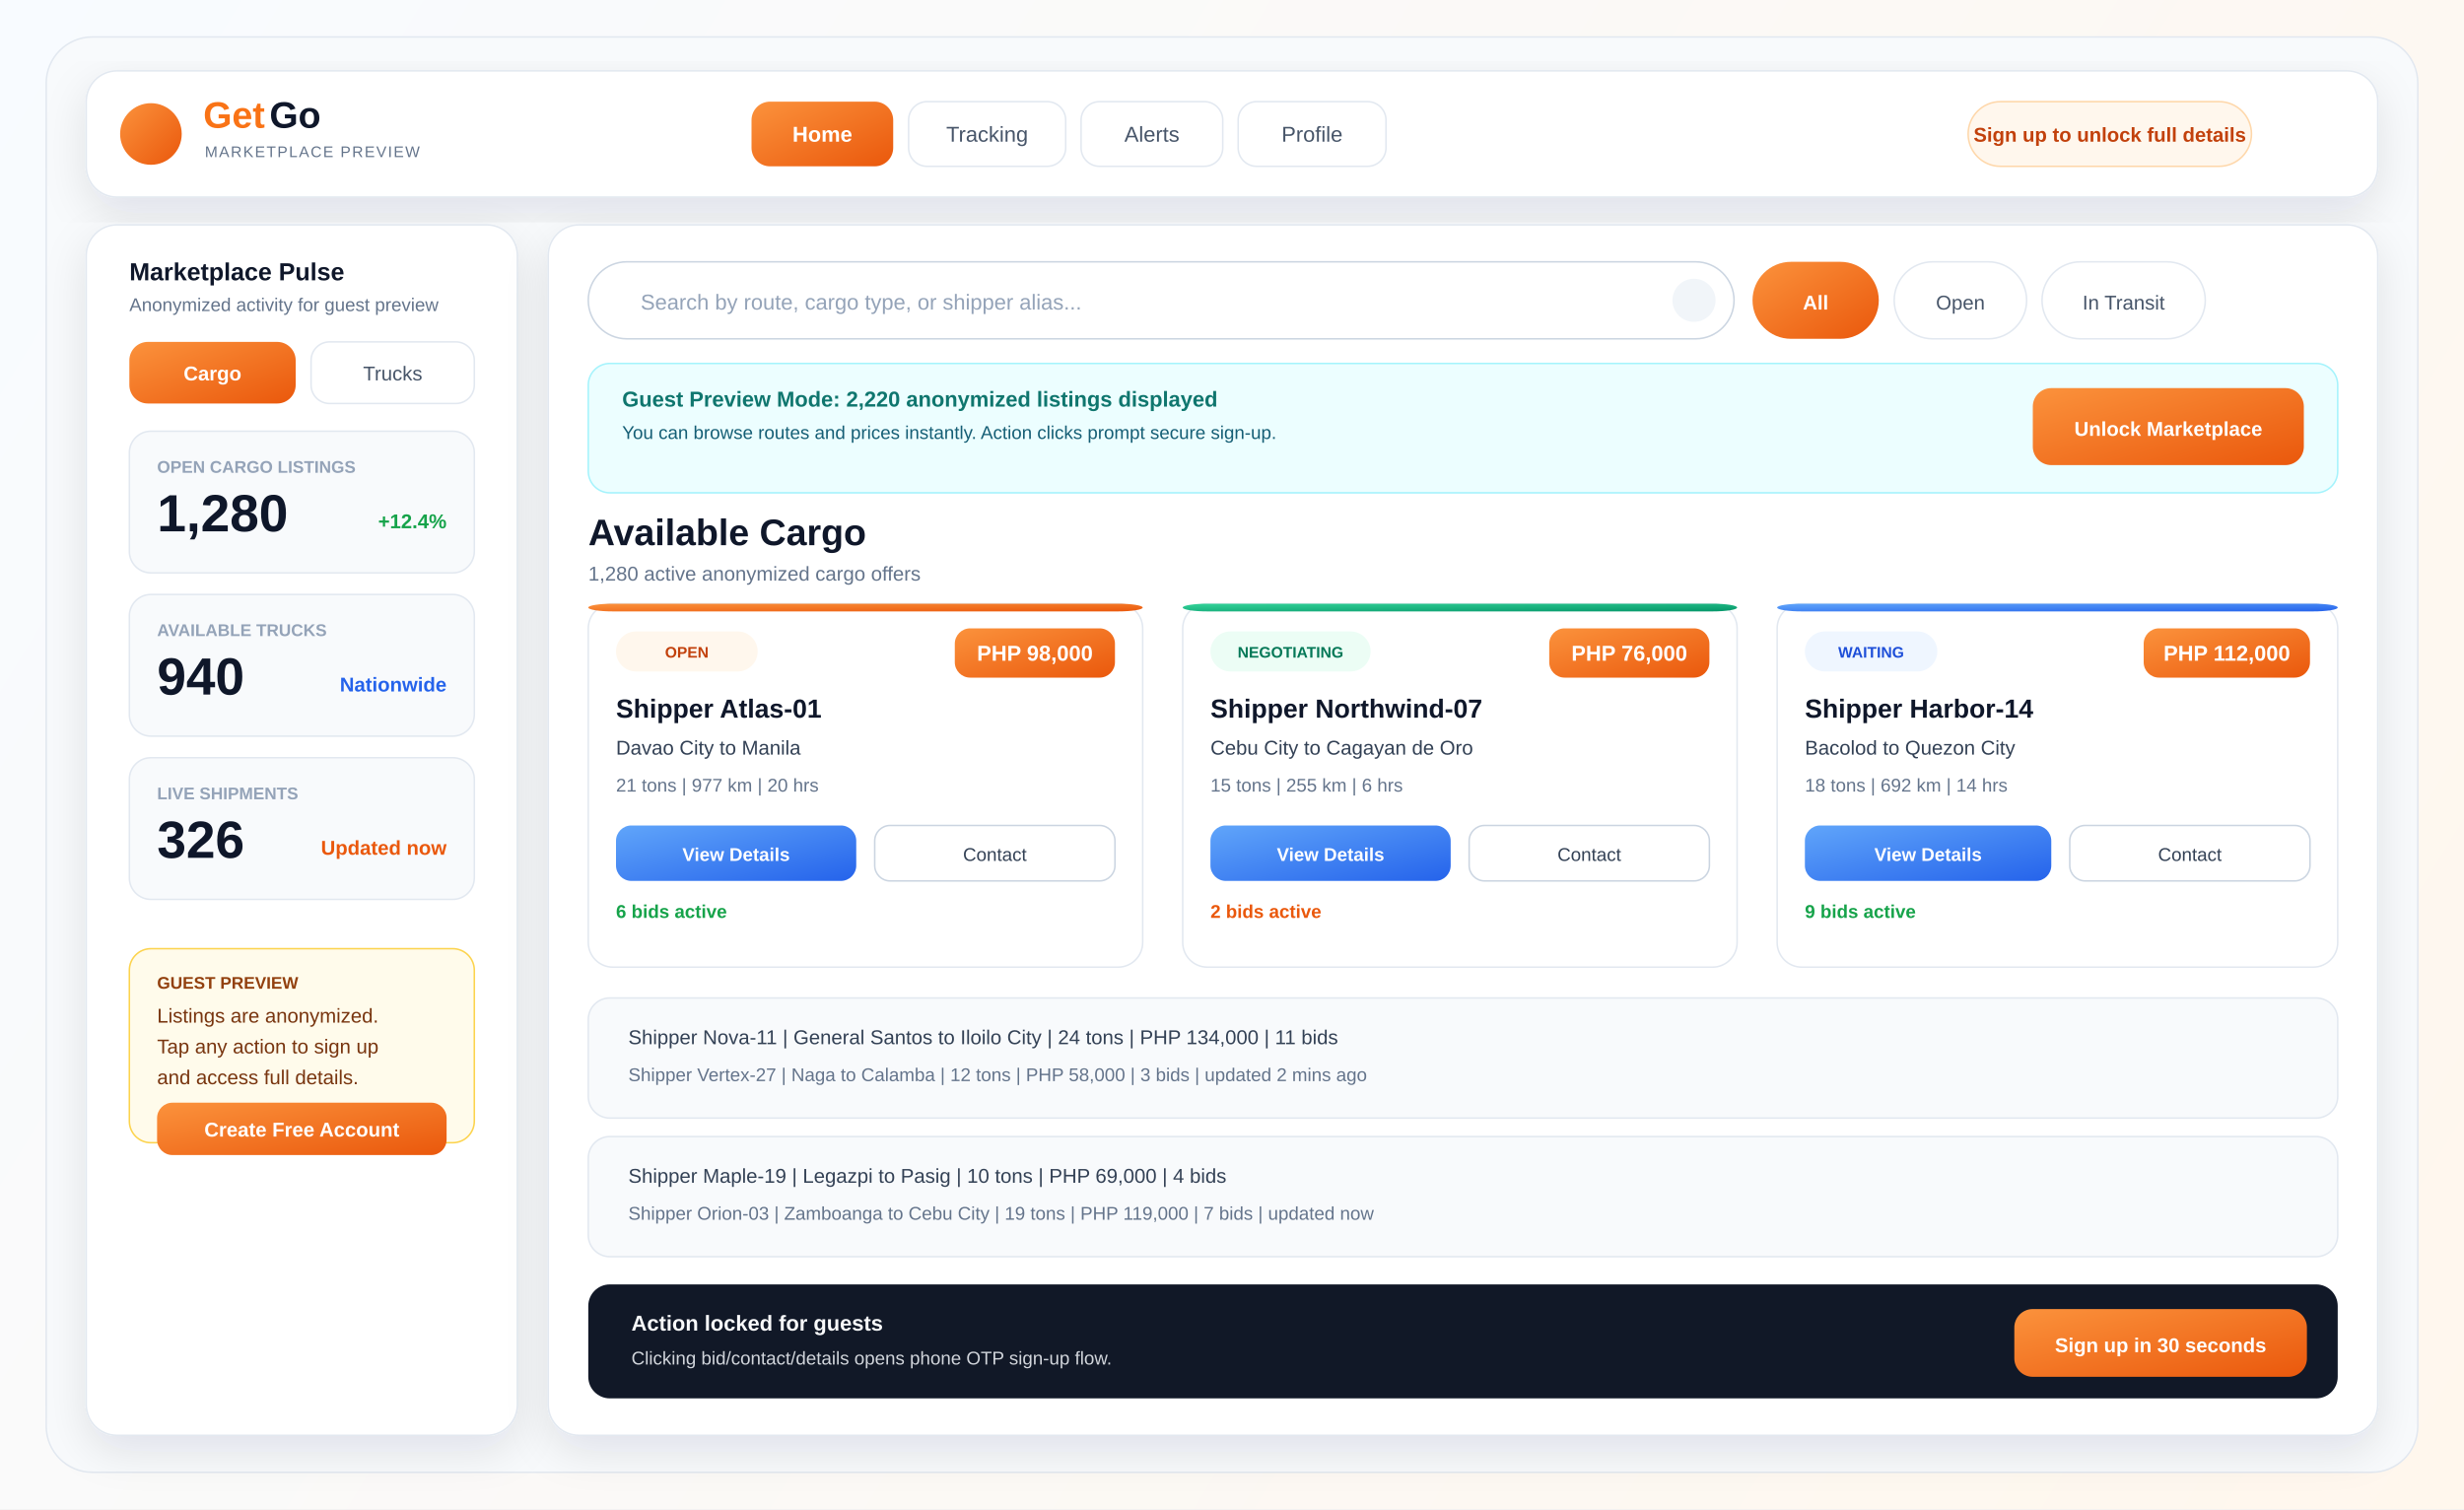
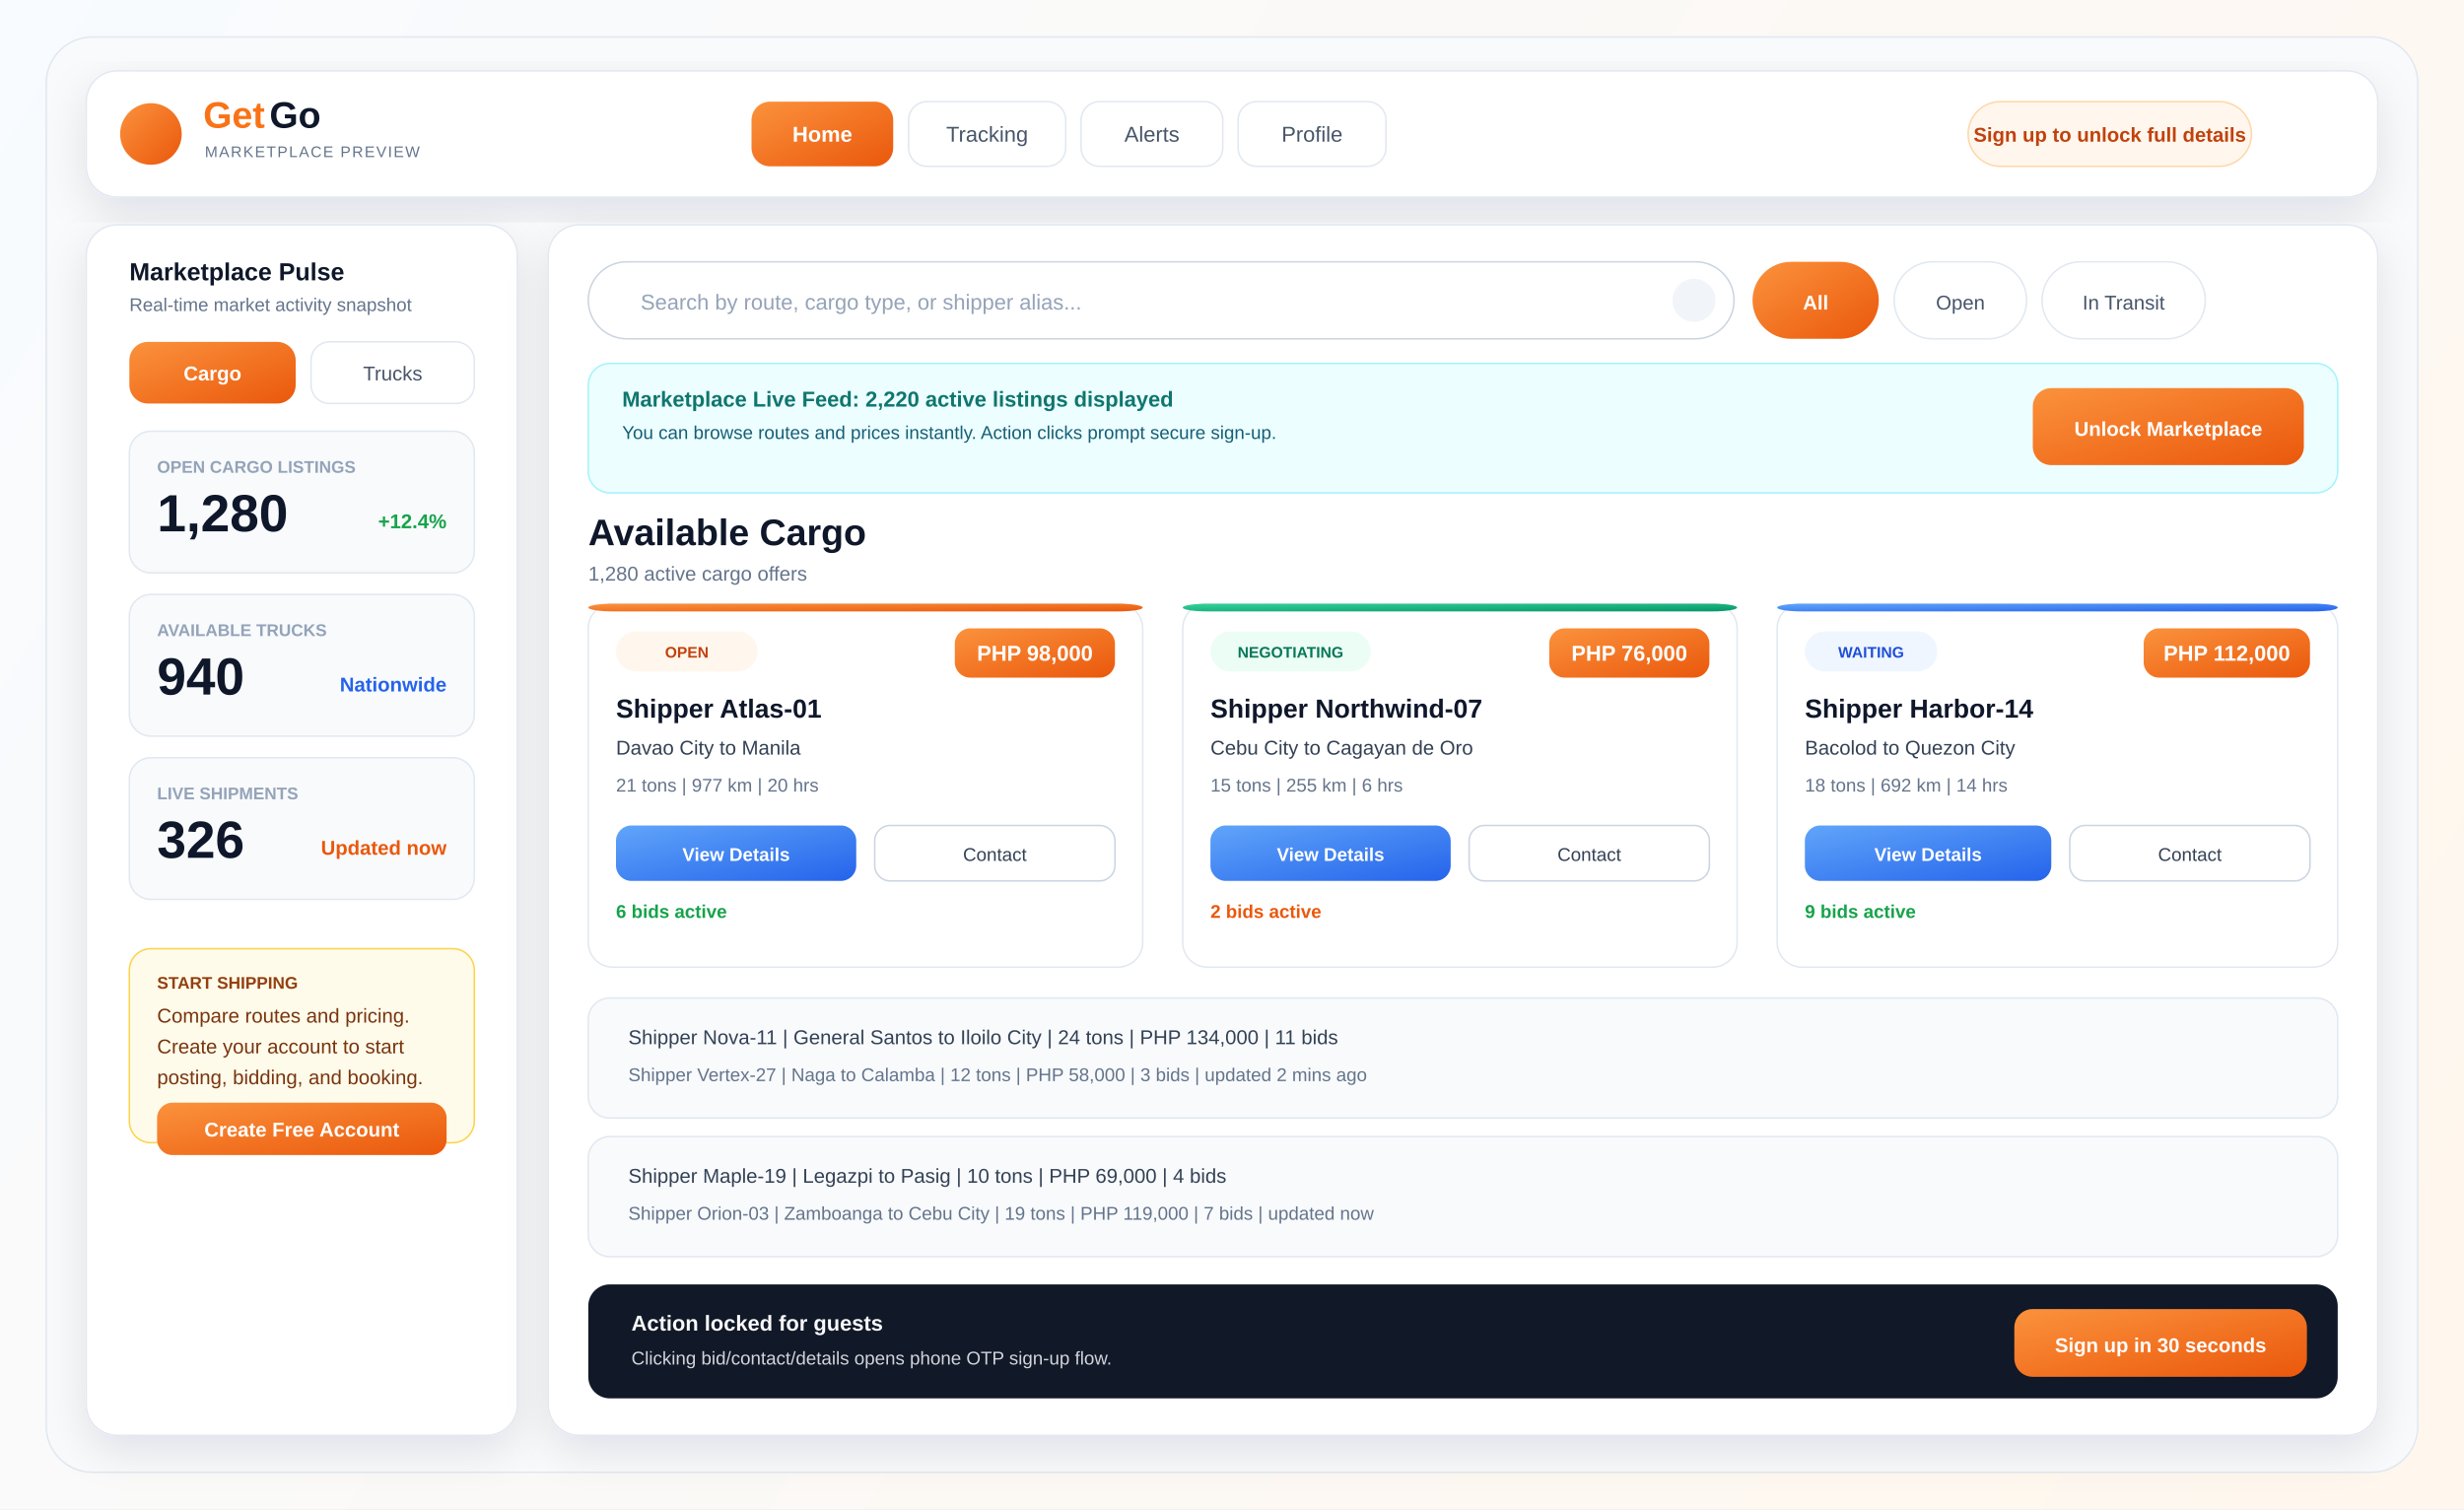
<svg xmlns="http://www.w3.org/2000/svg" width="1600" height="980" viewBox="0 0 1600 980" fill="none">
  <defs>
    <linearGradient id="pageBg" x1="0" y1="0" x2="1600" y2="980" gradientUnits="userSpaceOnUse">
      <stop stop-color="#F8FBFF" />
      <stop offset="1" stop-color="#FFF7ED" />
    </linearGradient>
    <linearGradient id="orangeGrad" x1="0" y1="0" x2="1" y2="1">
      <stop stop-color="#FB923C" />
      <stop offset="1" stop-color="#EA580C" />
    </linearGradient>
    <linearGradient id="blueGrad" x1="0" y1="0" x2="1" y2="1">
      <stop stop-color="#60A5FA" />
      <stop offset="1" stop-color="#2563EB" />
    </linearGradient>
    <linearGradient id="emeraldGrad" x1="0" y1="0" x2="1" y2="1">
      <stop stop-color="#34D399" />
      <stop offset="1" stop-color="#059669" />
    </linearGradient>
    <filter id="softShadow" x="-20%" y="-20%" width="140%" height="140%" color-interpolation-filters="sRGB">
      <feDropShadow dx="0" dy="10" stdDeviation="14" flood-color="#0F172A" flood-opacity="0.10" />
    </filter>
  </defs>
  <rect width="1600" height="980" fill="url(#pageBg)" />
  <rect x="30" y="24" width="1540" height="932" rx="30" fill="#F8FAFC" stroke="#E2E8F0" />
  <rect x="56" y="46" width="1488" height="82" rx="20" fill="#FFFFFF" stroke="#E2E8F0" filter="url(#softShadow)" />
  <circle cx="98" cy="87" r="20" fill="url(#orangeGrad)" />
  <text x="132" y="83" fill="#F97316" font-family="Poppins, Arial, sans-serif" font-size="24" font-weight="700">Get</text>
  <text x="175" y="83" fill="#0F172A" font-family="Poppins, Arial, sans-serif" font-size="24" font-weight="700">Go</text>
  <text x="133" y="102" fill="#64748B" font-family="Poppins, Arial, sans-serif" font-size="10" letter-spacing="0.9">MARKETPLACE PREVIEW</text>
  <rect x="488" y="66" width="92" height="42" rx="12" fill="url(#orangeGrad)" />
  <text x="534" y="92" text-anchor="middle" fill="#FFFFFF" font-family="Poppins, Arial, sans-serif" font-size="14" font-weight="600">Home</text>
  <rect x="590" y="66" width="102" height="42" rx="12" fill="#FFFFFF" stroke="#E2E8F0" />
  <text x="641" y="92" text-anchor="middle" fill="#475569" font-family="Poppins, Arial, sans-serif" font-size="14">Tracking</text>
  <rect x="702" y="66" width="92" height="42" rx="12" fill="#FFFFFF" stroke="#E2E8F0" />
  <text x="748" y="92" text-anchor="middle" fill="#475569" font-family="Poppins, Arial, sans-serif" font-size="14">Alerts</text>
  <rect x="804" y="66" width="96" height="42" rx="12" fill="#FFFFFF" stroke="#E2E8F0" />
  <text x="852" y="92" text-anchor="middle" fill="#475569" font-family="Poppins, Arial, sans-serif" font-size="14">Profile</text>
  <rect x="1278" y="66" width="184" height="42" rx="21" fill="#FFF7ED" stroke="#FED7AA" />
  <text x="1370" y="92" text-anchor="middle" fill="#C2410C" font-family="Poppins, Arial, sans-serif" font-size="13" font-weight="600">Sign up to unlock full details</text>
  <rect x="56" y="146" width="280" height="786" rx="20" fill="#FFFFFF" stroke="#E2E8F0" filter="url(#softShadow)" />
  <text x="84" y="182" fill="#0F172A" font-family="Poppins, Arial, sans-serif" font-size="16" font-weight="700">Marketplace Pulse</text>
-   <text x="84" y="202" fill="#64748B" font-family="Poppins, Arial, sans-serif" font-size="12">Anonymized activity for guest preview</text>
+   <text x="84" y="202" fill="#64748B" font-family="Poppins, Arial, sans-serif" font-size="12">Real-time market activity snapshot</text>
  <rect x="84" y="222" width="108" height="40" rx="12" fill="url(#orangeGrad)" />
  <text x="138" y="247" text-anchor="middle" fill="#FFFFFF" font-family="Poppins, Arial, sans-serif" font-size="13" font-weight="600">Cargo</text>
  <rect x="202" y="222" width="106" height="40" rx="12" fill="#FFFFFF" stroke="#E2E8F0" />
  <text x="255" y="247" text-anchor="middle" fill="#475569" font-family="Poppins, Arial, sans-serif" font-size="13">Trucks</text>
  <rect x="84" y="280" width="224" height="92" rx="14" fill="#F8FAFC" stroke="#E2E8F0" />
  <text x="102" y="307" fill="#94A3B8" font-family="Poppins, Arial, sans-serif" font-size="11" font-weight="600">OPEN CARGO LISTINGS</text>
  <text x="102" y="345" fill="#0F172A" font-family="Poppins, Arial, sans-serif" font-size="34" font-weight="700">1,280</text>
  <text x="290" y="343" text-anchor="end" fill="#16A34A" font-family="Poppins, Arial, sans-serif" font-size="13" font-weight="600">+12.4%</text>
  <rect x="84" y="386" width="224" height="92" rx="14" fill="#F8FAFC" stroke="#E2E8F0" />
  <text x="102" y="413" fill="#94A3B8" font-family="Poppins, Arial, sans-serif" font-size="11" font-weight="600">AVAILABLE TRUCKS</text>
  <text x="102" y="451" fill="#0F172A" font-family="Poppins, Arial, sans-serif" font-size="34" font-weight="700">940</text>
  <text x="290" y="449" text-anchor="end" fill="#2563EB" font-family="Poppins, Arial, sans-serif" font-size="13" font-weight="600">Nationwide</text>
  <rect x="84" y="492" width="224" height="92" rx="14" fill="#F8FAFC" stroke="#E2E8F0" />
  <text x="102" y="519" fill="#94A3B8" font-family="Poppins, Arial, sans-serif" font-size="11" font-weight="600">LIVE SHIPMENTS</text>
  <text x="102" y="557" fill="#0F172A" font-family="Poppins, Arial, sans-serif" font-size="34" font-weight="700">326</text>
  <text x="290" y="555" text-anchor="end" fill="#EA580C" font-family="Poppins, Arial, sans-serif" font-size="13" font-weight="600">Updated now</text>
  <rect x="84" y="616" width="224" height="126" rx="14" fill="#FFFBEB" stroke="#FCD34D" />
-   <text x="102" y="642" fill="#92400E" font-family="Poppins, Arial, sans-serif" font-size="11" font-weight="700">GUEST PREVIEW</text>
-   <text x="102" y="664" fill="#78350F" font-family="Poppins, Arial, sans-serif" font-size="13">Listings are anonymized.</text>
-   <text x="102" y="684" fill="#78350F" font-family="Poppins, Arial, sans-serif" font-size="13">Tap any action to sign up</text>
-   <text x="102" y="704" fill="#78350F" font-family="Poppins, Arial, sans-serif" font-size="13">and access full details.</text>
+   <text x="102" y="642" fill="#92400E" font-family="Poppins, Arial, sans-serif" font-size="11" font-weight="700">START SHIPPING</text>
+   <text x="102" y="664" fill="#78350F" font-family="Poppins, Arial, sans-serif" font-size="13">Compare routes and pricing.</text>
+   <text x="102" y="684" fill="#78350F" font-family="Poppins, Arial, sans-serif" font-size="13">Create your account to start</text>
+   <text x="102" y="704" fill="#78350F" font-family="Poppins, Arial, sans-serif" font-size="13">posting, bidding, and booking.</text>
  <rect x="102" y="716" width="188" height="34" rx="10" fill="url(#orangeGrad)" />
  <text x="196" y="738" text-anchor="middle" fill="#FFFFFF" font-family="Poppins, Arial, sans-serif" font-size="13" font-weight="600">Create Free Account</text>
  <rect x="356" y="146" width="1188" height="786" rx="20" fill="#FFFFFF" stroke="#E2E8F0" filter="url(#softShadow)" />
  <rect x="382" y="170" width="744" height="50" rx="25" fill="#FFFFFF" stroke="#CBD5E1" />
  <text x="416" y="201" fill="#94A3B8" font-family="Poppins, Arial, sans-serif" font-size="14">Search by route, cargo type, or shipper alias...</text>
  <circle cx="1100" cy="195" r="14" fill="#F1F5F9" />
  <rect x="1138" y="170" width="82" height="50" rx="25" fill="url(#orangeGrad)" />
  <text x="1179" y="201" text-anchor="middle" fill="#FFFFFF" font-family="Poppins, Arial, sans-serif" font-size="13" font-weight="600">All</text>
  <rect x="1230" y="170" width="86" height="50" rx="25" fill="#FFFFFF" stroke="#E2E8F0" />
  <text x="1273" y="201" text-anchor="middle" fill="#475569" font-family="Poppins, Arial, sans-serif" font-size="13">Open</text>
  <rect x="1326" y="170" width="106" height="50" rx="25" fill="#FFFFFF" stroke="#E2E8F0" />
  <text x="1379" y="201" text-anchor="middle" fill="#475569" font-family="Poppins, Arial, sans-serif" font-size="13">In Transit</text>
  <rect x="382" y="236" width="1136" height="84" rx="14" fill="#ECFEFF" stroke="#A5F3FC" />
-   <text x="404" y="264" fill="#0F766E" font-family="Poppins, Arial, sans-serif" font-size="14" font-weight="700">Guest Preview Mode: 2,220 anonymized listings displayed</text>
+   <text x="404" y="264" fill="#0F766E" font-family="Poppins, Arial, sans-serif" font-size="14" font-weight="700">Marketplace Live Feed: 2,220 active listings displayed</text>
  <text x="404" y="285" fill="#155E75" font-family="Poppins, Arial, sans-serif" font-size="12">You can browse routes and prices instantly. Action clicks prompt secure sign-up.</text>
  <rect x="1320" y="252" width="176" height="50" rx="12" fill="url(#orangeGrad)" />
  <text x="1408" y="283" text-anchor="middle" fill="#FFFFFF" font-family="Poppins, Arial, sans-serif" font-size="13" font-weight="600">Unlock Marketplace</text>
  <text x="382" y="354" fill="#0F172A" font-family="Poppins, Arial, sans-serif" font-size="24" font-weight="700">Available Cargo</text>
-   <text x="382" y="377" fill="#64748B" font-family="Poppins, Arial, sans-serif" font-size="13">1,280 active anonymized cargo offers</text>
+   <text x="382" y="377" fill="#64748B" font-family="Poppins, Arial, sans-serif" font-size="13">1,280 active cargo offers</text>
  <rect x="382" y="392" width="360" height="236" rx="16" fill="#FFFFFF" stroke="#E2E8F0" />
  <rect x="382" y="392" width="360" height="5" rx="16" fill="url(#orangeGrad)" />
  <rect x="400" y="410" width="92" height="26" rx="13" fill="#FFF7ED" />
  <text x="446" y="427" text-anchor="middle" fill="#C2410C" font-family="Poppins, Arial, sans-serif" font-size="10" font-weight="700">OPEN</text>
  <rect x="620" y="408" width="104" height="32" rx="10" fill="url(#orangeGrad)" />
  <text x="672" y="429" text-anchor="middle" fill="#FFFFFF" font-family="Poppins, Arial, sans-serif" font-size="14" font-weight="700">PHP 98,000</text>
  <text x="400" y="466" fill="#0F172A" font-family="Poppins, Arial, sans-serif" font-size="17" font-weight="700">Shipper Atlas-01</text>
  <text x="400" y="490" fill="#334155" font-family="Poppins, Arial, sans-serif" font-size="13">Davao City to Manila</text>
  <text x="400" y="514" fill="#64748B" font-family="Poppins, Arial, sans-serif" font-size="12">21 tons | 977 km | 20 hrs</text>
  <rect x="400" y="536" width="156" height="36" rx="10" fill="url(#blueGrad)" />
  <text x="478" y="559" text-anchor="middle" fill="#FFFFFF" font-family="Poppins, Arial, sans-serif" font-size="12" font-weight="600">View Details</text>
  <rect x="568" y="536" width="156" height="36" rx="10" fill="#FFFFFF" stroke="#CBD5E1" />
  <text x="646" y="559" text-anchor="middle" fill="#334155" font-family="Poppins, Arial, sans-serif" font-size="12">Contact</text>
  <text x="400" y="596" fill="#16A34A" font-family="Poppins, Arial, sans-serif" font-size="12" font-weight="600">6 bids active</text>
  <rect x="768" y="392" width="360" height="236" rx="16" fill="#FFFFFF" stroke="#E2E8F0" />
  <rect x="768" y="392" width="360" height="5" rx="16" fill="url(#emeraldGrad)" />
  <rect x="786" y="410" width="104" height="26" rx="13" fill="#ECFDF5" />
  <text x="838" y="427" text-anchor="middle" fill="#047857" font-family="Poppins, Arial, sans-serif" font-size="10" font-weight="700">NEGOTIATING</text>
  <rect x="1006" y="408" width="104" height="32" rx="10" fill="url(#orangeGrad)" />
  <text x="1058" y="429" text-anchor="middle" fill="#FFFFFF" font-family="Poppins, Arial, sans-serif" font-size="14" font-weight="700">PHP 76,000</text>
  <text x="786" y="466" fill="#0F172A" font-family="Poppins, Arial, sans-serif" font-size="17" font-weight="700">Shipper Northwind-07</text>
  <text x="786" y="490" fill="#334155" font-family="Poppins, Arial, sans-serif" font-size="13">Cebu City to Cagayan de Oro</text>
  <text x="786" y="514" fill="#64748B" font-family="Poppins, Arial, sans-serif" font-size="12">15 tons | 255 km | 6 hrs</text>
  <rect x="786" y="536" width="156" height="36" rx="10" fill="url(#blueGrad)" />
  <text x="864" y="559" text-anchor="middle" fill="#FFFFFF" font-family="Poppins, Arial, sans-serif" font-size="12" font-weight="600">View Details</text>
  <rect x="954" y="536" width="156" height="36" rx="10" fill="#FFFFFF" stroke="#CBD5E1" />
  <text x="1032" y="559" text-anchor="middle" fill="#334155" font-family="Poppins, Arial, sans-serif" font-size="12">Contact</text>
  <text x="786" y="596" fill="#EA580C" font-family="Poppins, Arial, sans-serif" font-size="12" font-weight="600">2 bids active</text>
  <rect x="1154" y="392" width="364" height="236" rx="16" fill="#FFFFFF" stroke="#E2E8F0" />
  <rect x="1154" y="392" width="364" height="5" rx="16" fill="url(#blueGrad)" />
  <rect x="1172" y="410" width="86" height="26" rx="13" fill="#EFF6FF" />
  <text x="1215" y="427" text-anchor="middle" fill="#1D4ED8" font-family="Poppins, Arial, sans-serif" font-size="10" font-weight="700">WAITING</text>
  <rect x="1392" y="408" width="108" height="32" rx="10" fill="url(#orangeGrad)" />
  <text x="1446" y="429" text-anchor="middle" fill="#FFFFFF" font-family="Poppins, Arial, sans-serif" font-size="14" font-weight="700">PHP 112,000</text>
  <text x="1172" y="466" fill="#0F172A" font-family="Poppins, Arial, sans-serif" font-size="17" font-weight="700">Shipper Harbor-14</text>
  <text x="1172" y="490" fill="#334155" font-family="Poppins, Arial, sans-serif" font-size="13">Bacolod to Quezon City</text>
  <text x="1172" y="514" fill="#64748B" font-family="Poppins, Arial, sans-serif" font-size="12">18 tons | 692 km | 14 hrs</text>
  <rect x="1172" y="536" width="160" height="36" rx="10" fill="url(#blueGrad)" />
  <text x="1252" y="559" text-anchor="middle" fill="#FFFFFF" font-family="Poppins, Arial, sans-serif" font-size="12" font-weight="600">View Details</text>
  <rect x="1344" y="536" width="156" height="36" rx="10" fill="#FFFFFF" stroke="#CBD5E1" />
  <text x="1422" y="559" text-anchor="middle" fill="#334155" font-family="Poppins, Arial, sans-serif" font-size="12">Contact</text>
  <text x="1172" y="596" fill="#16A34A" font-family="Poppins, Arial, sans-serif" font-size="12" font-weight="600">9 bids active</text>
  <rect x="382" y="648" width="1136" height="78" rx="14" fill="#F8FAFC" stroke="#E2E8F0" />
  <text x="408" y="678" fill="#334155" font-family="Poppins, Arial, sans-serif" font-size="13">Shipper Nova-11 | General Santos to Iloilo City | 24 tons | PHP 134,000 | 11 bids</text>
  <text x="408" y="702" fill="#64748B" font-family="Poppins, Arial, sans-serif" font-size="12">Shipper Vertex-27 | Naga to Calamba | 12 tons | PHP 58,000 | 3 bids | updated 2 mins ago</text>
  <rect x="382" y="738" width="1136" height="78" rx="14" fill="#F8FAFC" stroke="#E2E8F0" />
  <text x="408" y="768" fill="#334155" font-family="Poppins, Arial, sans-serif" font-size="13">Shipper Maple-19 | Legazpi to Pasig | 10 tons | PHP 69,000 | 4 bids</text>
  <text x="408" y="792" fill="#64748B" font-family="Poppins, Arial, sans-serif" font-size="12">Shipper Orion-03 | Zamboanga to Cebu City | 19 tons | PHP 119,000 | 7 bids | updated now</text>
  <rect x="382" y="834" width="1136" height="74" rx="14" fill="#111827" />
  <text x="410" y="864" fill="#F9FAFB" font-family="Poppins, Arial, sans-serif" font-size="14" font-weight="600">Action locked for guests</text>
  <text x="410" y="886" fill="#D1D5DB" font-family="Poppins, Arial, sans-serif" font-size="12">Clicking bid/contact/details opens phone OTP sign-up flow.</text>
  <rect x="1308" y="850" width="190" height="44" rx="12" fill="url(#orangeGrad)" />
  <text x="1403" y="878" text-anchor="middle" fill="#FFFFFF" font-family="Poppins, Arial, sans-serif" font-size="13" font-weight="600">Sign up in 30 seconds</text>
</svg>
